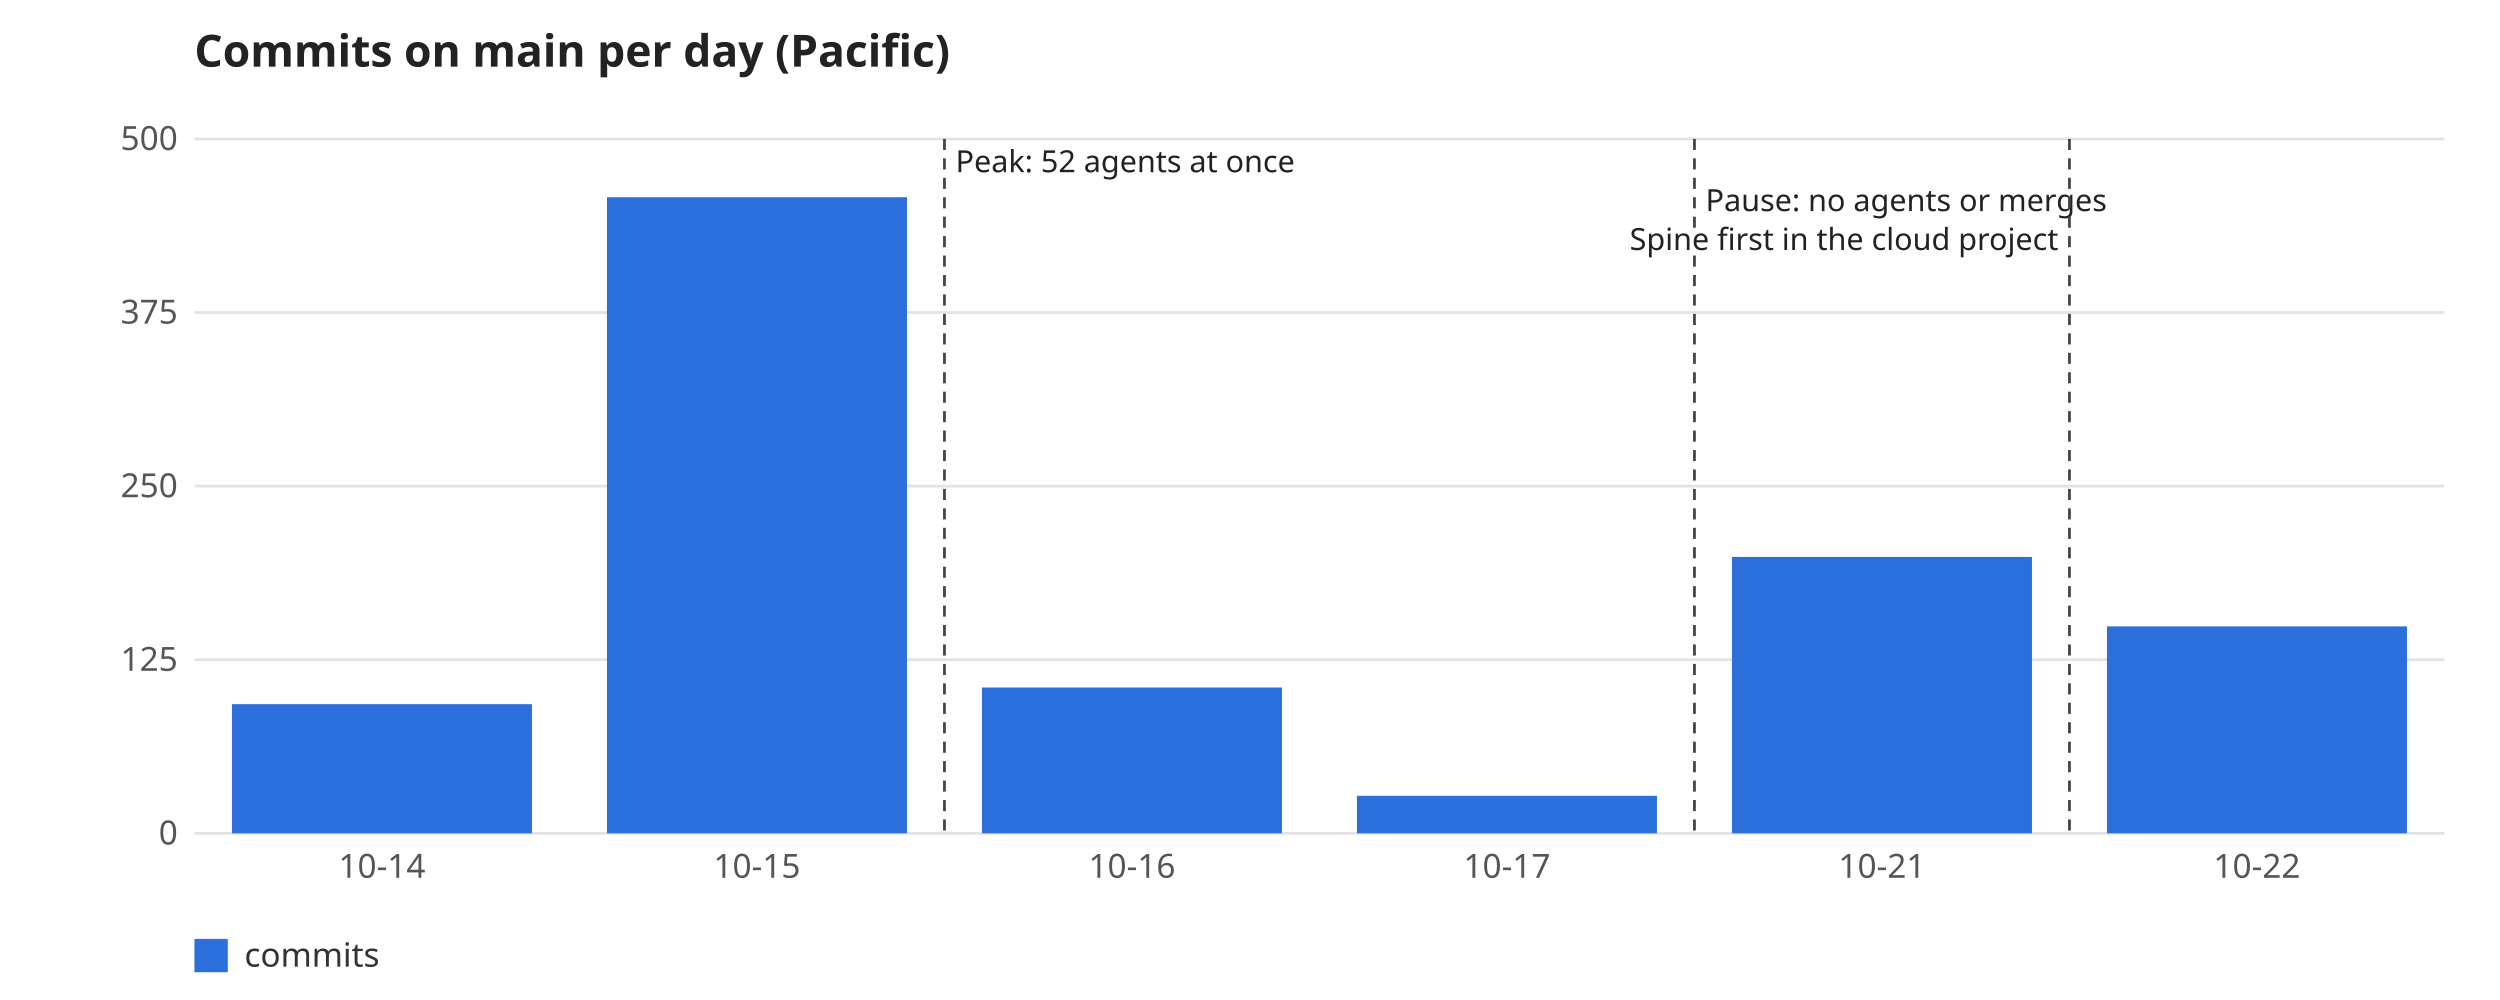
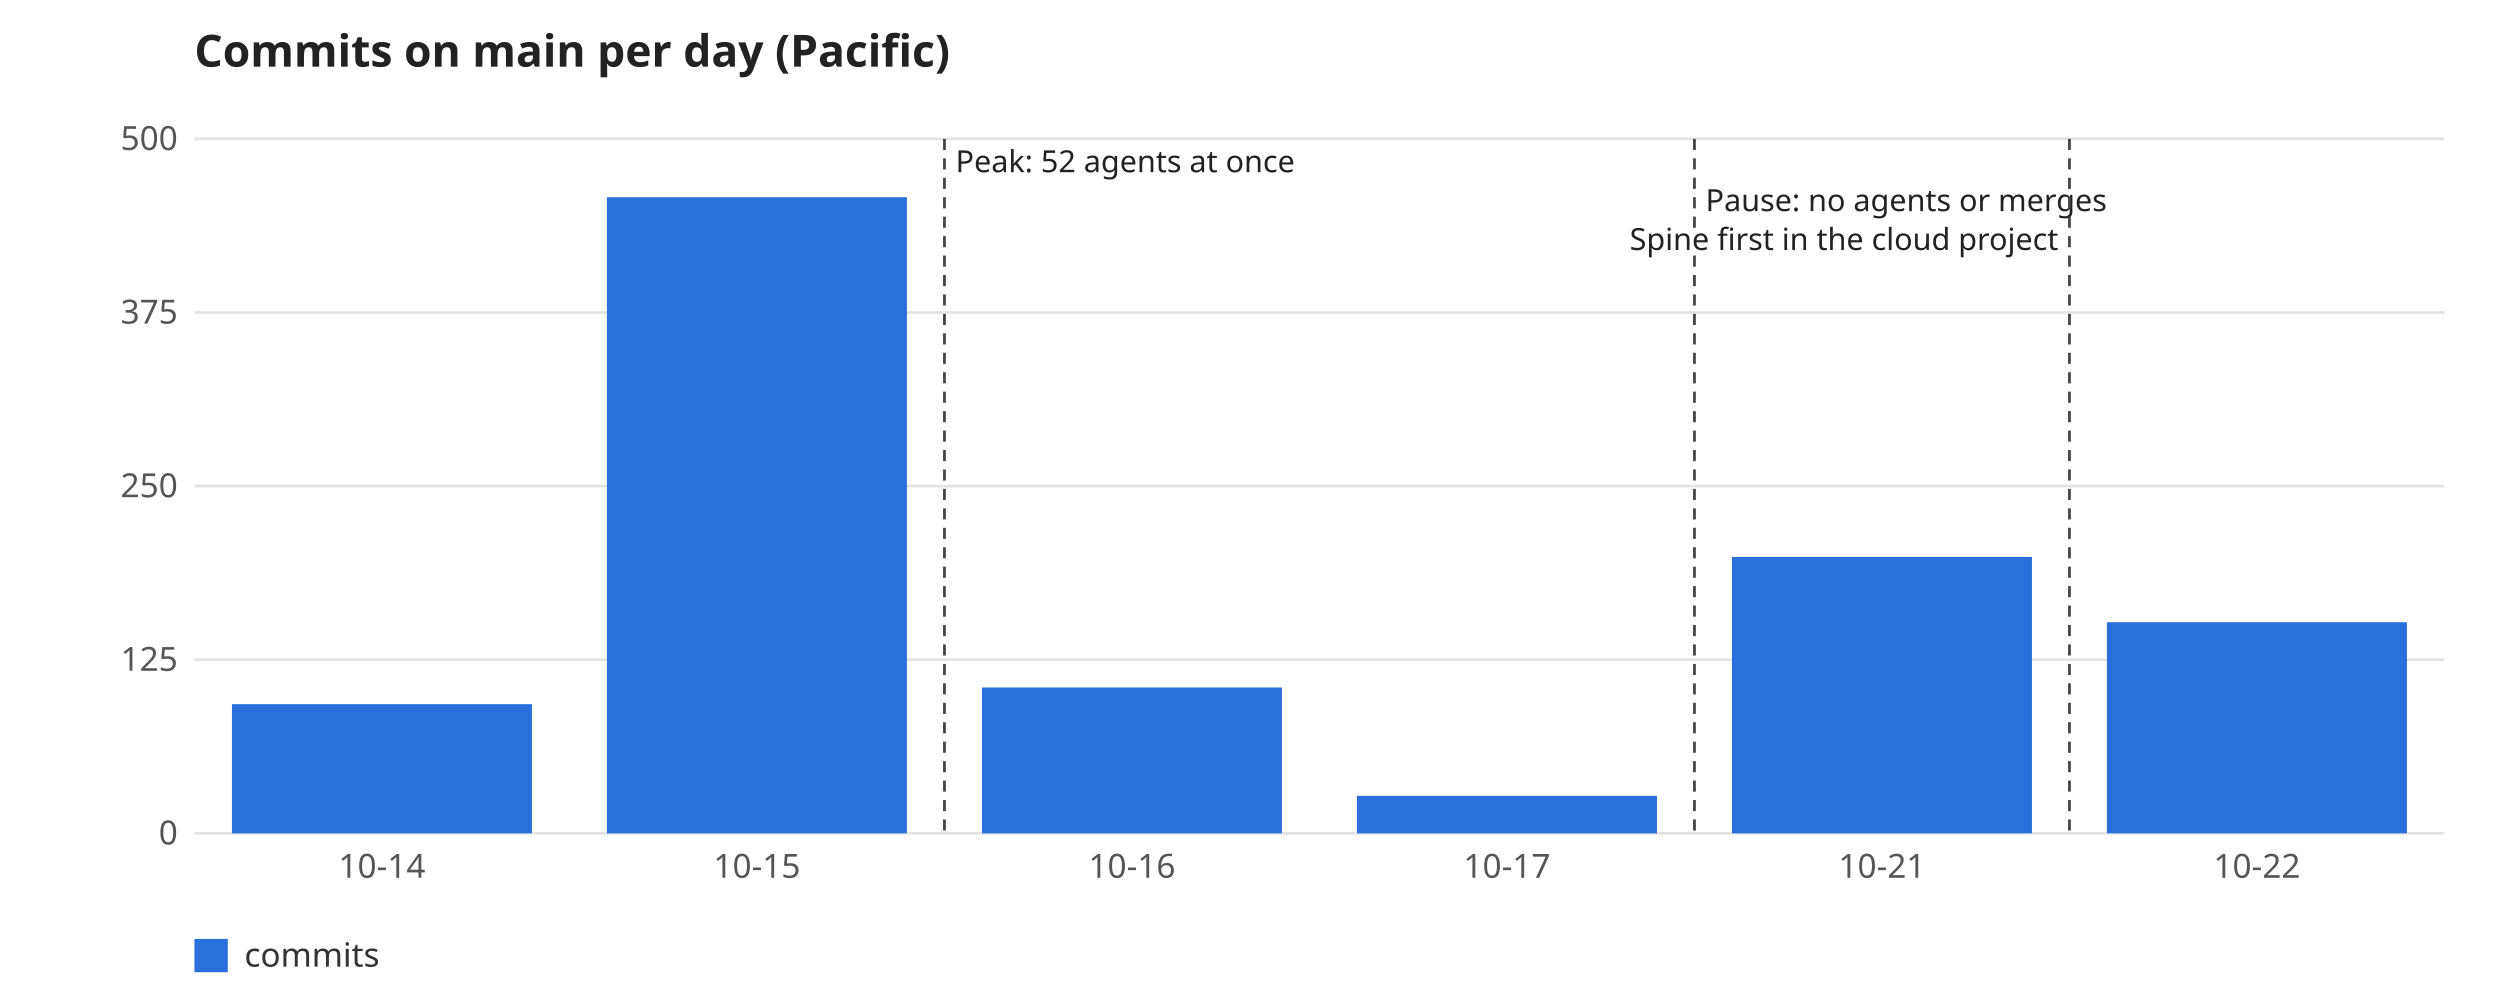
<svg xmlns="http://www.w3.org/2000/svg" viewBox="0 0 900 360" width="900" height="360" font-family="sans-serif" font-size="12">
  <rect width="900" height="360" fill="#fff" />
  <text x="70" y="24" font-size="16" font-weight="bold" fill="#222">Commits on main per day (Pacific)</text>
  <line x1="70" x2="880" y1="300.0" y2="300.0" stroke="#e3e3e3" />
  <text x="64" y="304.0" text-anchor="end" fill="#555">0</text>
  <line x1="70" x2="880" y1="237.5" y2="237.5" stroke="#e3e3e3" />
  <text x="64" y="241.5" text-anchor="end" fill="#555">125</text>
  <line x1="70" x2="880" y1="175.0" y2="175.0" stroke="#e3e3e3" />
  <text x="64" y="179.0" text-anchor="end" fill="#555">250</text>
  <line x1="70" x2="880" y1="112.5" y2="112.5" stroke="#e3e3e3" />
  <text x="64" y="116.5" text-anchor="end" fill="#555">375</text>
  <line x1="70" x2="880" y1="50.0" y2="50.0" stroke="#e3e3e3" />
  <text x="64" y="54.0" text-anchor="end" fill="#555">500</text>
  <text x="137.5" y="316" text-anchor="middle" fill="#555">10-14</text>
  <text x="272.5" y="316" text-anchor="middle" fill="#555">10-15</text>
  <text x="407.5" y="316" text-anchor="middle" fill="#555">10-16</text>
  <text x="542.5" y="316" text-anchor="middle" fill="#555">10-17</text>
  <text x="677.5" y="316" text-anchor="middle" fill="#555">10-21</text>
  <text x="812.5" y="316" text-anchor="middle" fill="#555">10-22</text>
  <rect x="83.5" y="253.5" width="108.0" height="46.5" fill="#2a6fdb" />
  <rect x="218.5" y="71.0" width="108.0" height="229.0" fill="#2a6fdb" />
  <rect x="353.5" y="247.5" width="108.0" height="52.5" fill="#2a6fdb" />
  <rect x="488.5" y="286.5" width="108.0" height="13.5" fill="#2a6fdb" />
  <rect x="623.5" y="200.5" width="108.0" height="99.5" fill="#2a6fdb" />
-   <rect x="758.5" y="225.5" width="108.0" height="74.5" fill="#2a6fdb" />
+   <rect x="758.5" y="224.0" width="108.0" height="76.0" fill="#2a6fdb" />
  <line x1="340.0" x2="340.0" y1="50" y2="300" stroke="#444" stroke-dasharray="4 3" />
  <text x="344.0" y="62" text-anchor="start" font-size="11" fill="#222" stroke="#fff" stroke-width="3" paint-order="stroke">Peak: 52 agents at once</text>
  <line x1="610.0" x2="610.0" y1="50" y2="300" stroke="#444" stroke-dasharray="4 3" />
  <text x="614.0" y="76" text-anchor="start" font-size="11" fill="#222" stroke="#fff" stroke-width="3" paint-order="stroke">Pause: no agents or merges</text>
  <line x1="745.0" x2="745.0" y1="50" y2="300" stroke="#444" stroke-dasharray="4 3" />
  <text x="741.0" y="90" text-anchor="end" font-size="11" fill="#222" stroke="#fff" stroke-width="3" paint-order="stroke">Spine first in the cloud project</text>
  <rect x="70" y="338" width="12" height="12" fill="#2a6fdb" />
  <text x="88" y="348" fill="#333">commits</text>
</svg>
